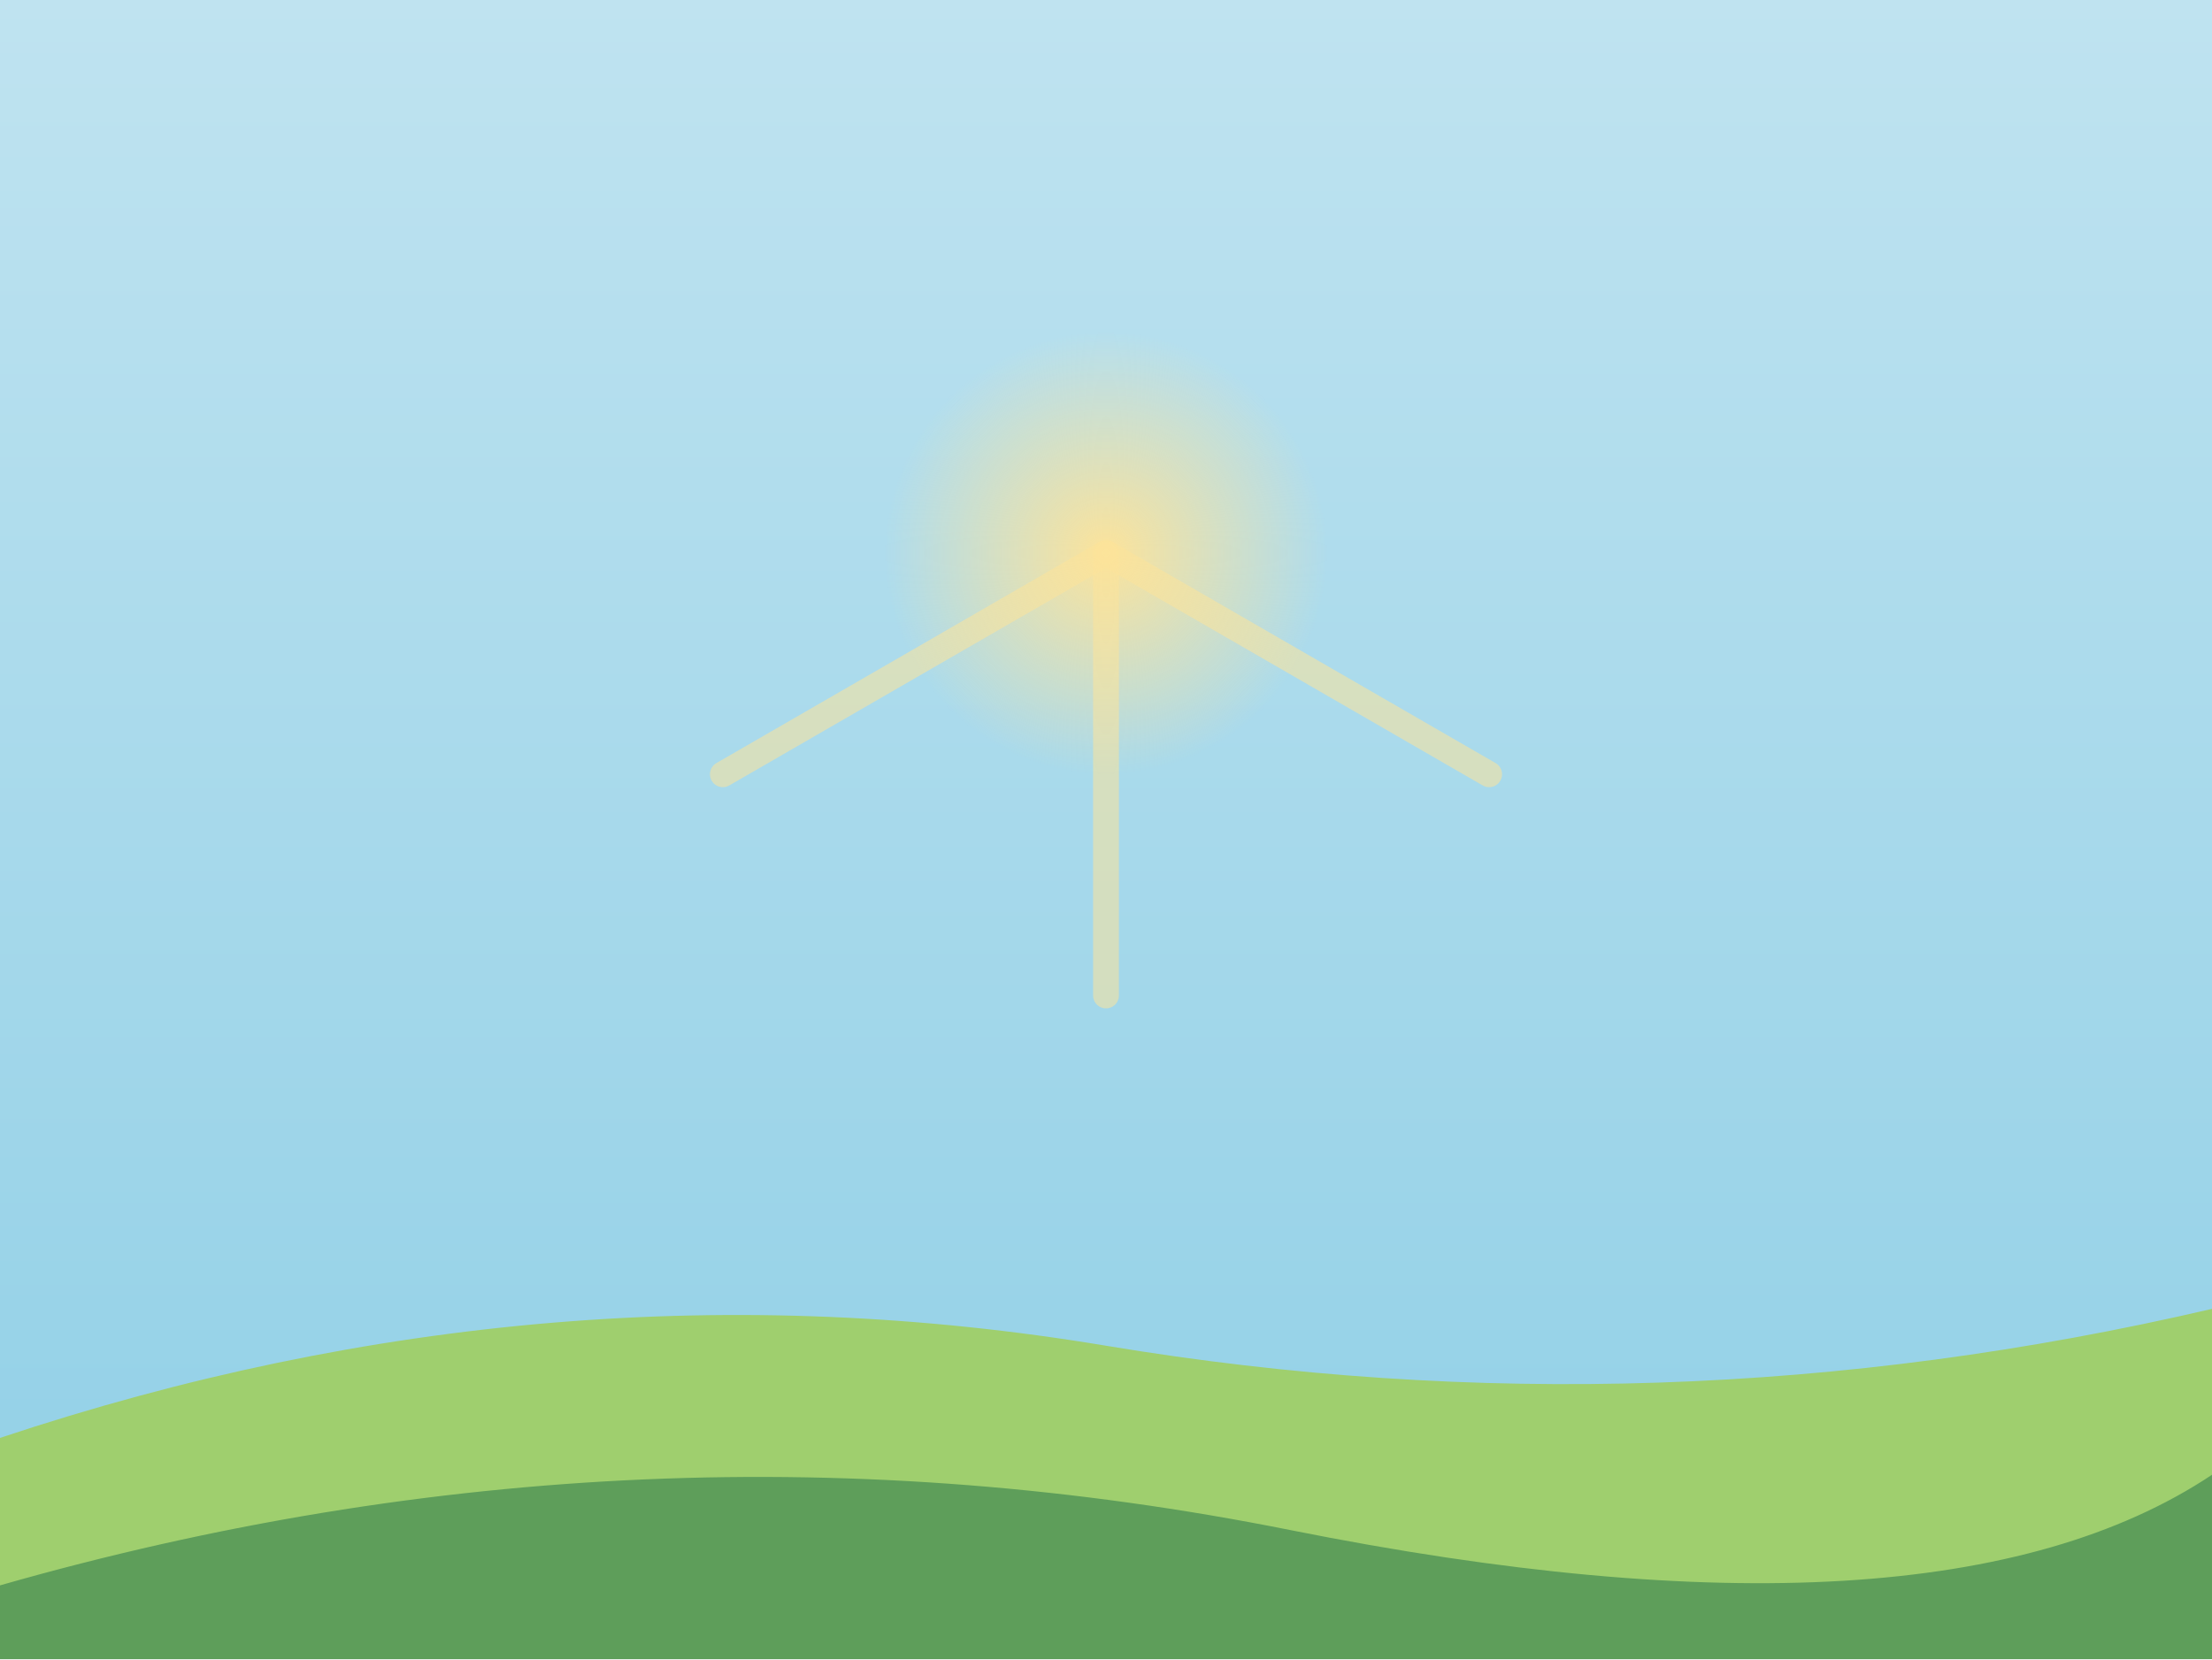
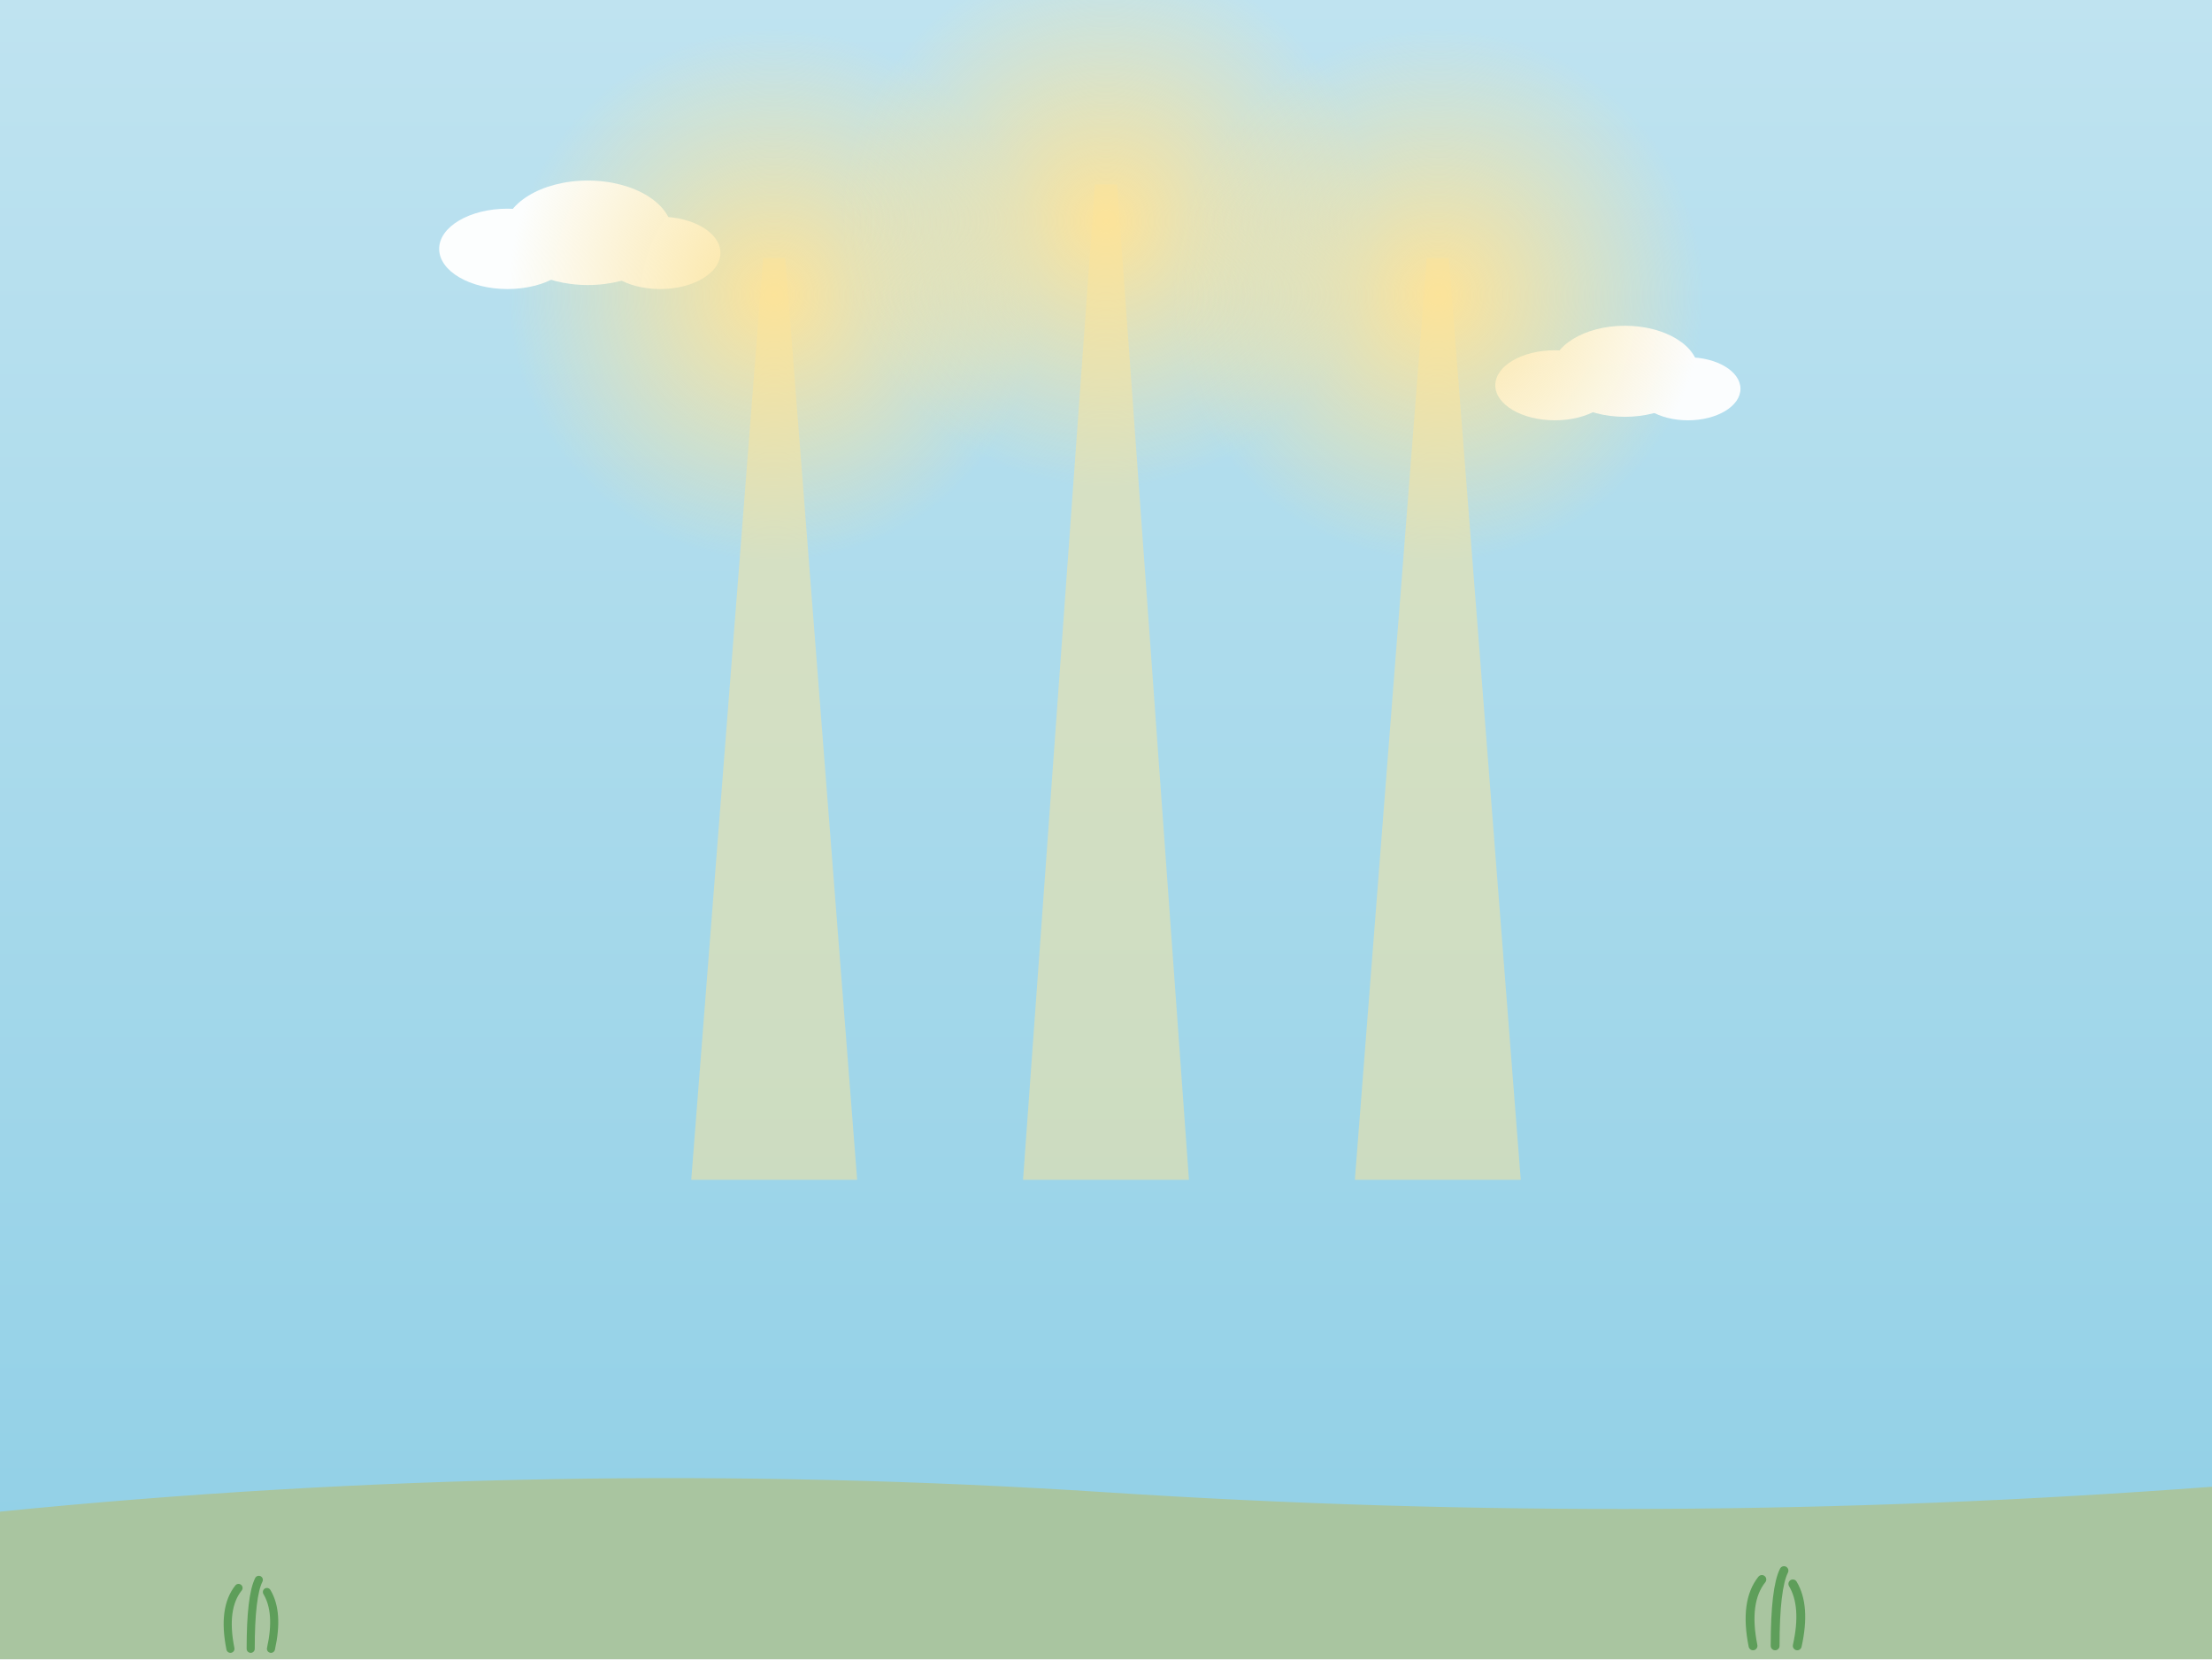
<svg xmlns="http://www.w3.org/2000/svg" viewBox="0 0 1200 900" preserveAspectRatio="xMidYMid meet" role="img">
  <defs>
-     <linearGradient id="sky29" x1="0" y1="0" x2="0" y2="1">
+     <linearGradient id="q17sky1" x1="0" y1="0" x2="0" y2="1">
      <stop offset="0" stop-color="#BFE3F0" />
      <stop offset="1" stop-color="#8FCFE6" />
    </linearGradient>
-   </defs>
-   <rect width="1200" height="900" fill="url(#sky29)" />
-   <path d="M0,780 Q300,680 600,730 T1200,710 V900 H0 Z" fill="#9FCF6E" />
-   <path d="M0,860 Q350,760 700,830 T1200,800 V900 H0 Z" fill="#5E9E5A" />
-   <line x1="600" y1="300" x2="392.154" y2="420" stroke="#FCE39A" stroke-width="14" stroke-linecap="round" opacity="0.55" />
-   <line x1="600" y1="300" x2="600" y2="540" stroke="#FCE39A" stroke-width="14" stroke-linecap="round" opacity="0.55" />
-   <line x1="600" y1="300" x2="807.846" y2="420" stroke="#FCE39A" stroke-width="14" stroke-linecap="round" opacity="0.55" />
-   <defs>
-     <radialGradient id="glow30">
+     <radialGradient id="q17glow2">
+       <stop offset="0" stop-color="#FCE39A" />
+       <stop offset="1" stop-color="#FCE39A" stop-opacity="0" />
+     </radialGradient>
+     <radialGradient id="q17glow3">
+       <stop offset="0" stop-color="#FCE39A" />
+       <stop offset="1" stop-color="#FCE39A" stop-opacity="0" />
+     </radialGradient>
+     <radialGradient id="q17glow4">
      <stop offset="0" stop-color="#FCE39A" />
      <stop offset="1" stop-color="#FCE39A" stop-opacity="0" />
    </radialGradient>
  </defs>
-   <circle cx="600" cy="300" r="120" fill="url(#glow30)" />
+   <rect width="1200" height="900" fill="url(#q17sky1)" />
+   <path d="M0,820 Q300,790 600,809.5 T1200,806.5 V900 H0 Z" fill="#A9C5A0" />
+   <g transform="translate(308,135) scale(1.09)" opacity="0.95">
+     <ellipse cx="-30" cy="0" rx="34" ry="20" fill="#FFFFFF" />
+     <ellipse cx="10" cy="-8" rx="42" ry="26" fill="#FFFFFF" />
+     <ellipse cx="46" cy="2" rx="30" ry="18" fill="#FFFFFF" />
+   </g>
+   <g transform="translate(872,209) scale(0.95)" opacity="0.95">
+     <ellipse cx="-30" cy="0" rx="34" ry="20" fill="#FFFFFF" />
+     <ellipse cx="10" cy="-8" rx="42" ry="26" fill="#FFFFFF" />
+     <ellipse cx="46" cy="2" rx="30" ry="18" fill="#FFFFFF" />
+   </g>
+   <g transform="translate(136,890) scale(1.1)">
+     <path d="M-10,4 Q-14,-16 -6,-26" stroke="#5E9E5A" stroke-width="4" fill="none" stroke-linecap="round" />
+     <path d="M0,4 Q0,-22 4,-30" stroke="#5E9E5A" stroke-width="4" fill="none" stroke-linecap="round" />
+     <path d="M10,4 Q14,-14 8,-24" stroke="#5E9E5A" stroke-width="4" fill="none" stroke-linecap="round" />
+   </g>
+   <g transform="translate(963,888) scale(1.2)">
+     <path d="M-10,4 Q-14,-16 -6,-26" stroke="#5E9E5A" stroke-width="4" fill="none" stroke-linecap="round" />
+     <path d="M0,4 Q0,-22 4,-30" stroke="#5E9E5A" stroke-width="4" fill="none" stroke-linecap="round" />
+     <path d="M10,4 Q14,-14 8,-24" stroke="#5E9E5A" stroke-width="4" fill="none" stroke-linecap="round" />
+   </g>
+   <circle cx="420" cy="160" r="144" fill="url(#q17glow2)" />
+   <path d="M375,640 L414,140 L426,140 L465,640 Z" fill="#FCE39A" opacity="0.5" />
+   <circle cx="600" cy="120" r="144" fill="url(#q17glow3)" />
+   <path d="M555,640 L594,100 L606,100 L645,640 Z" fill="#FCE39A" opacity="0.5" />
+   <circle cx="780" cy="160" r="144" fill="url(#q17glow4)" />
+   <path d="M735,640 L774,140 L786,140 L825,640 Z" fill="#FCE39A" opacity="0.5" />
</svg>
